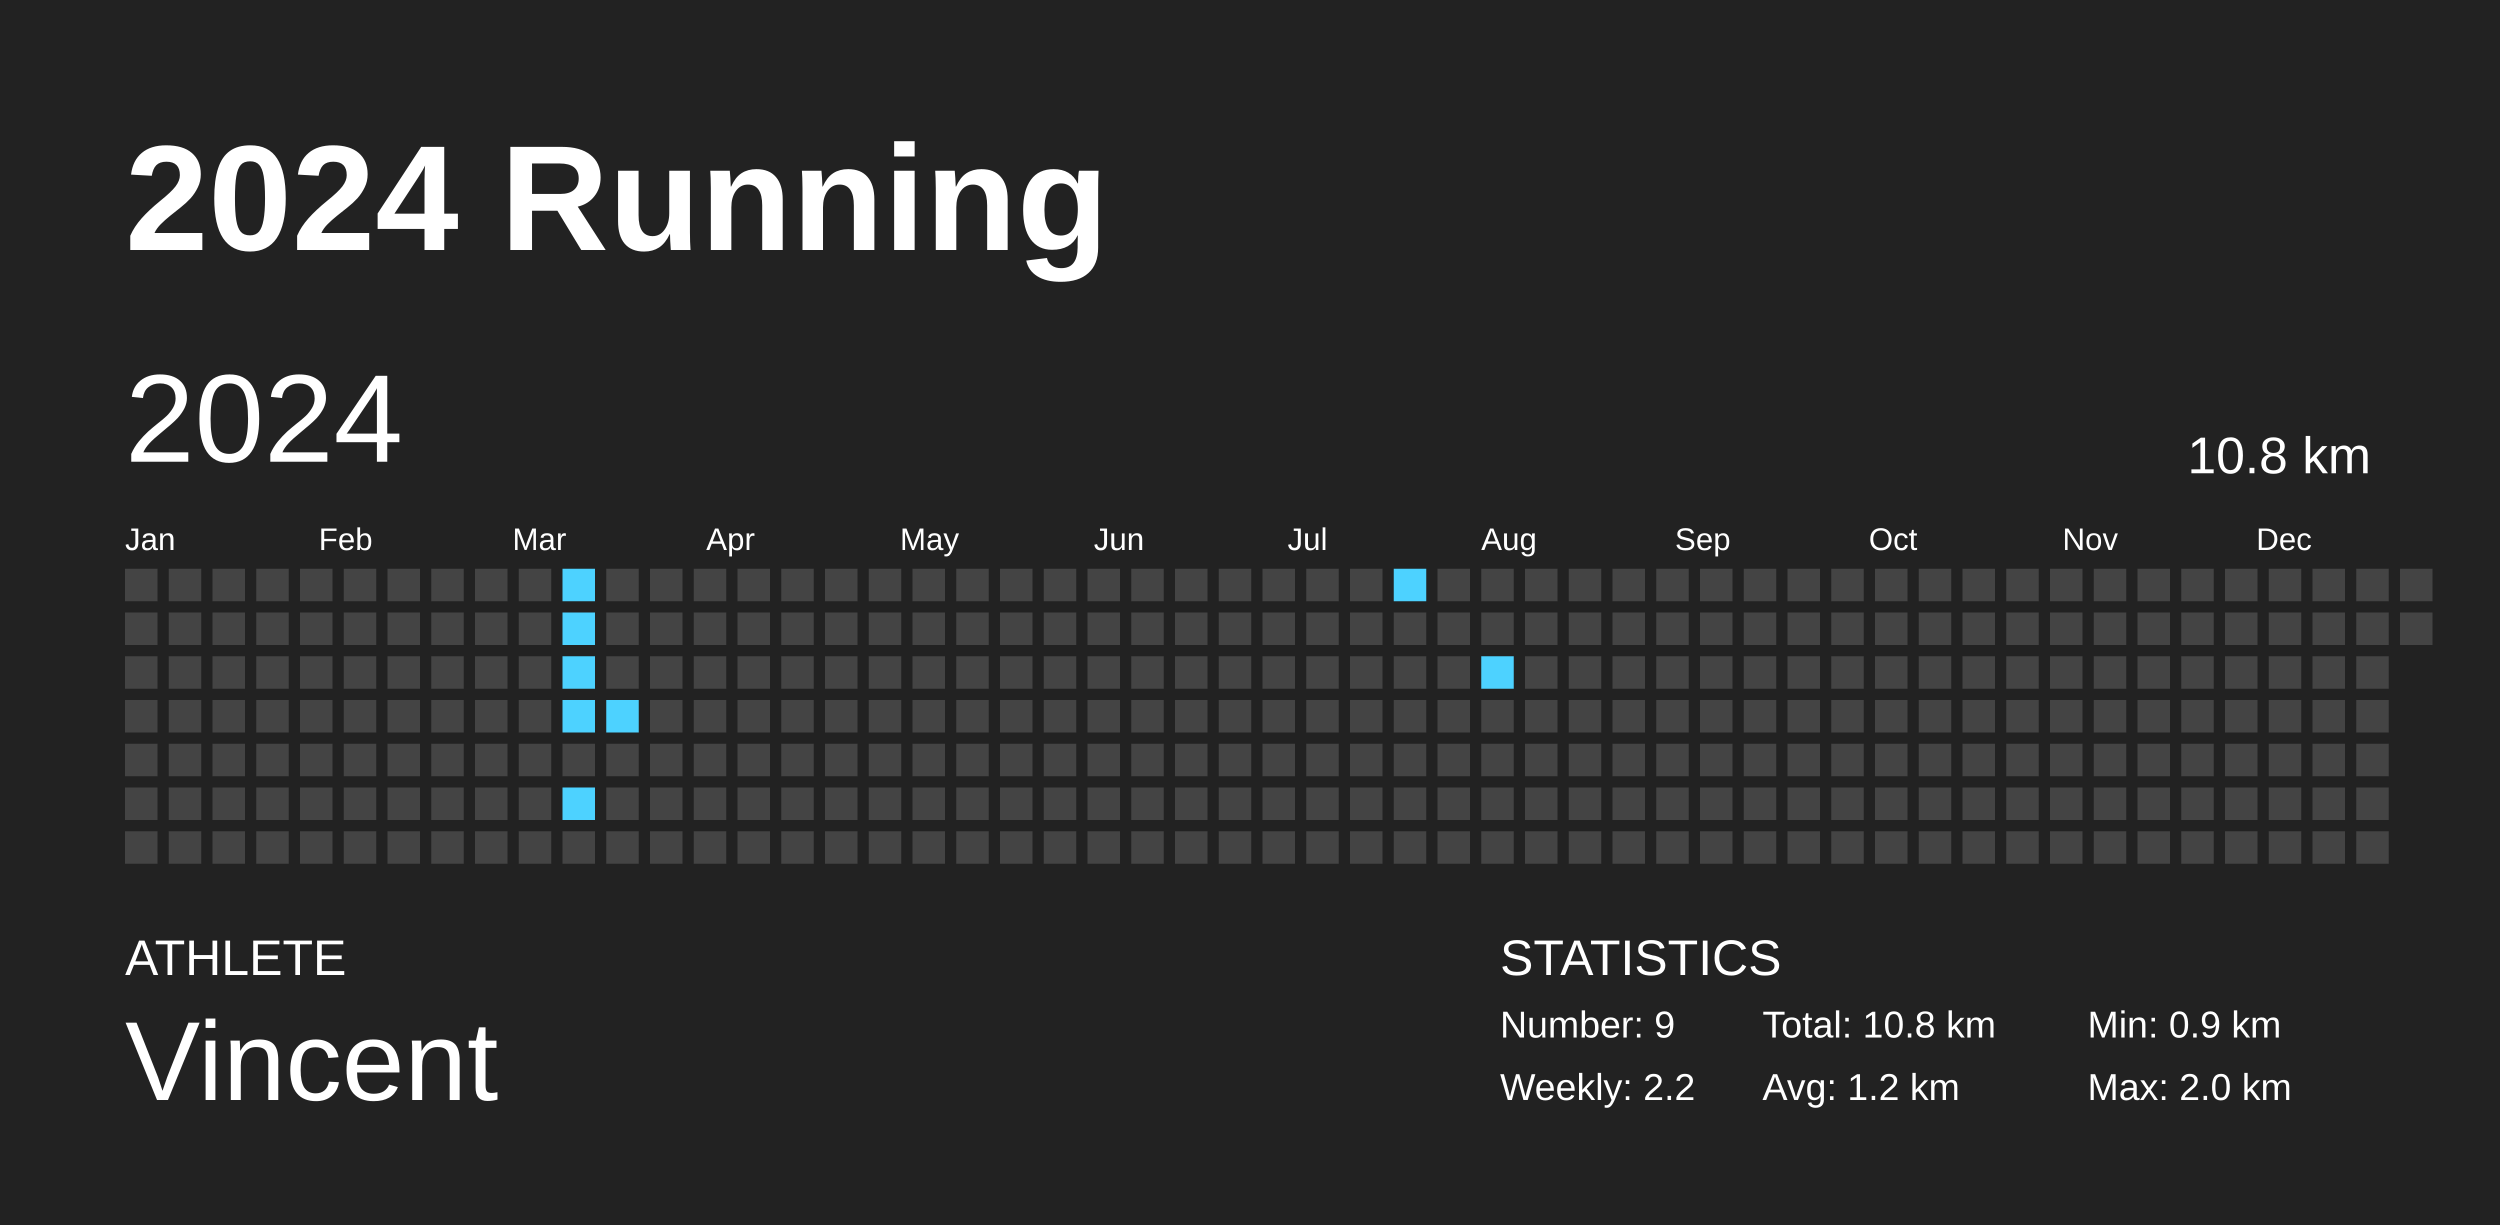
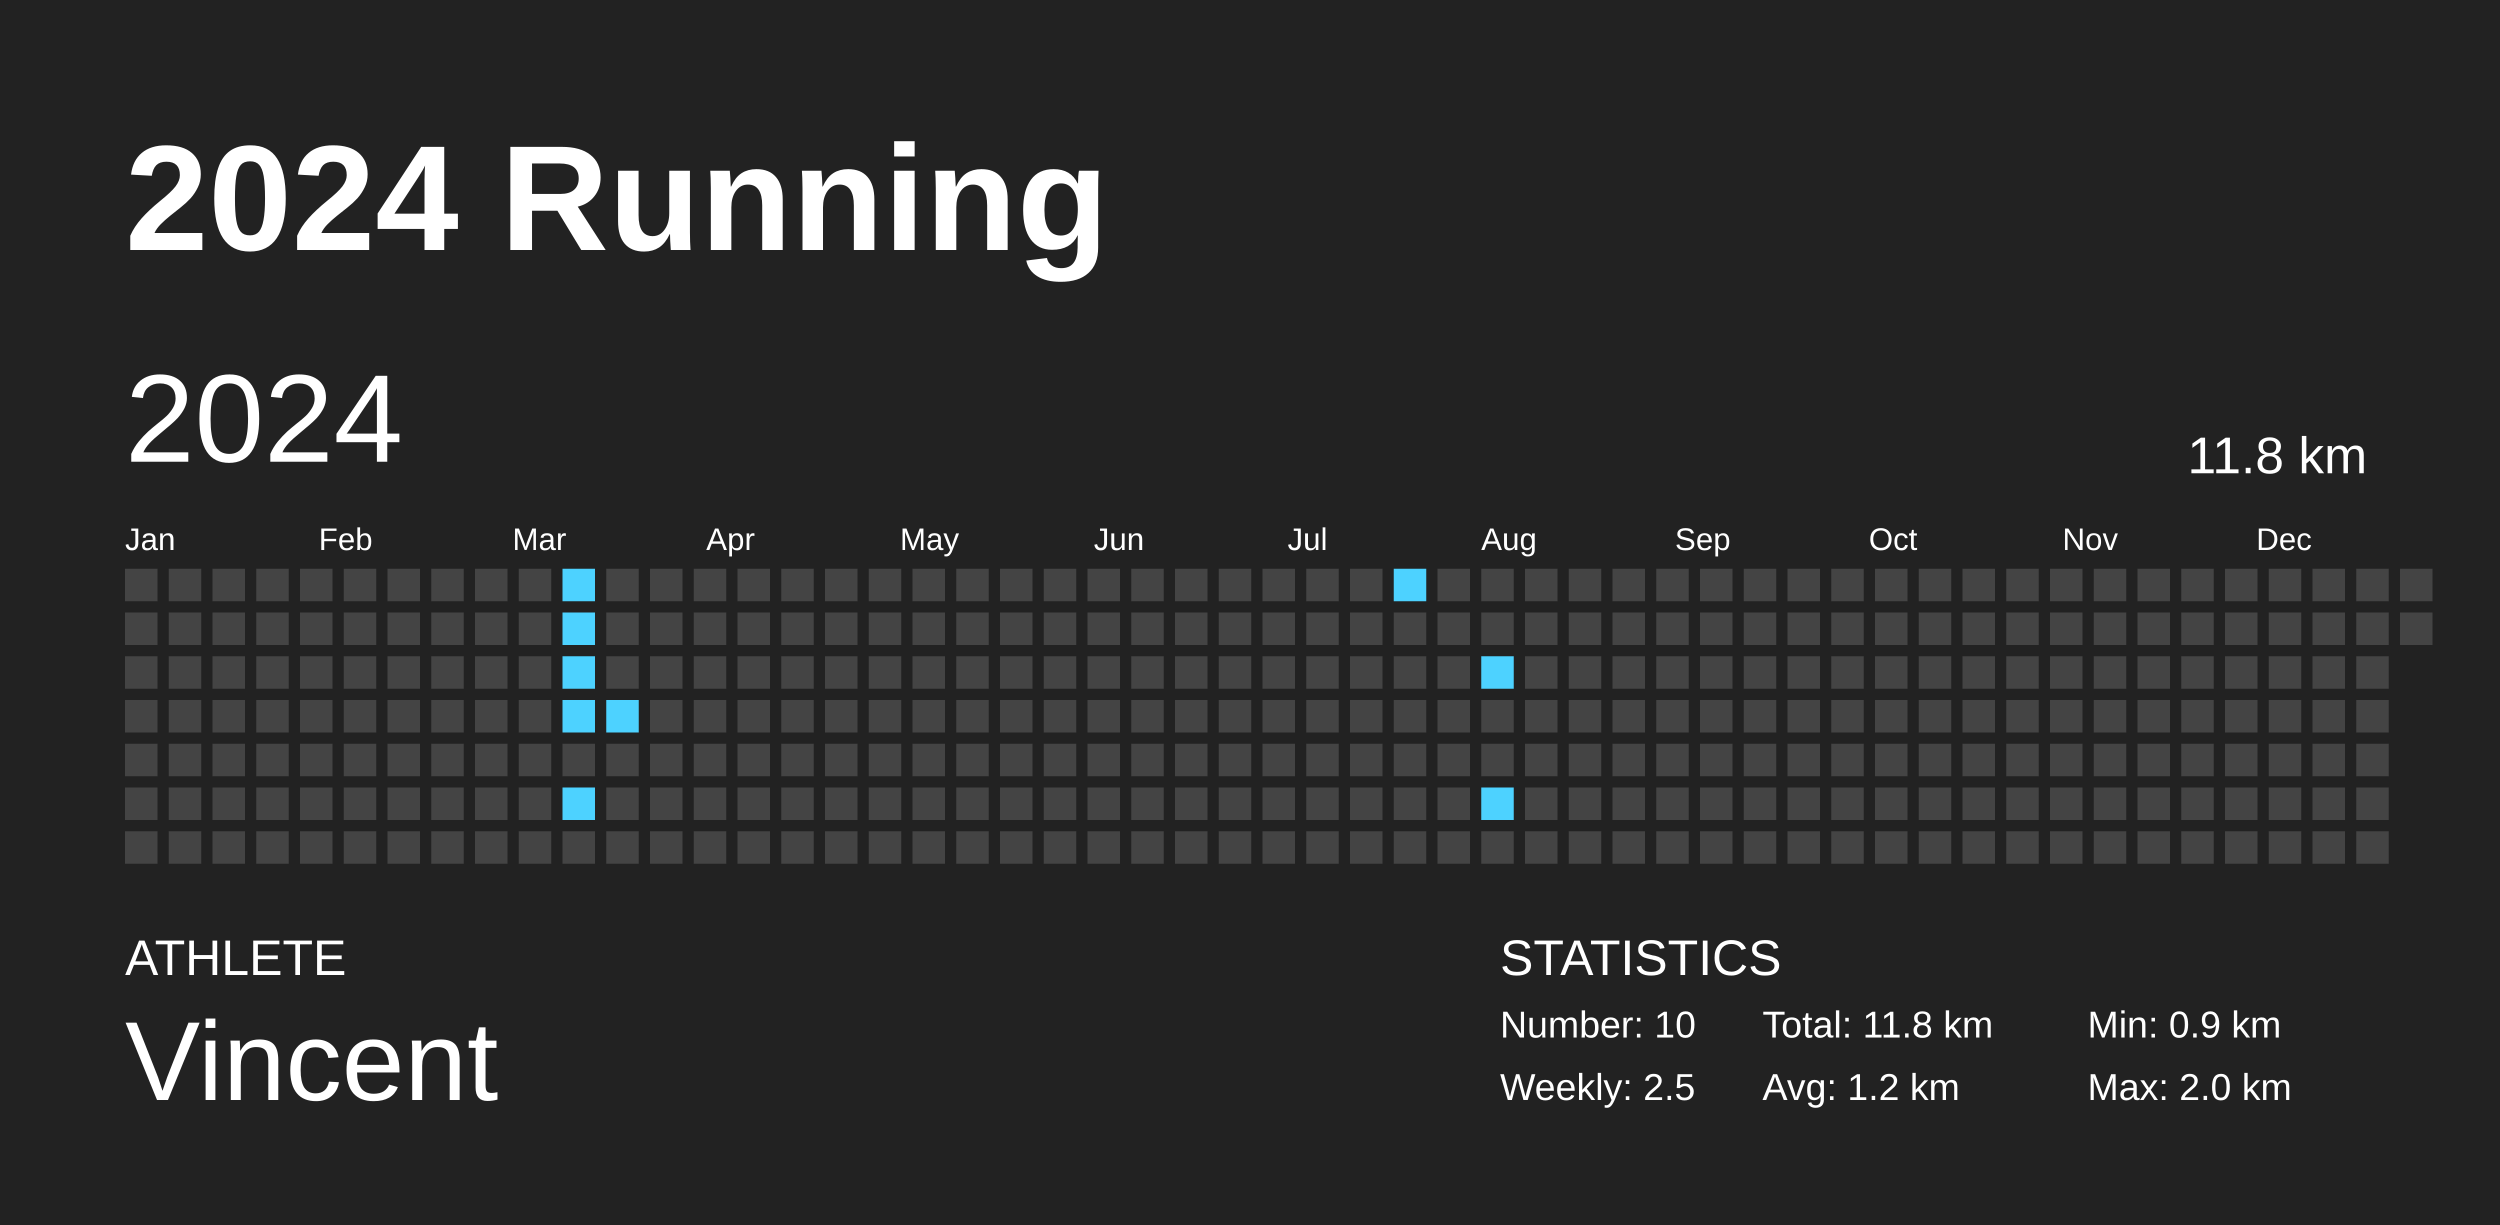
<svg xmlns="http://www.w3.org/2000/svg" baseProfile="full" height="98mm" version="1.1" viewBox="0,0,200,98" width="200mm">
  <defs />
  <rect fill="#222222" height="98" width="200" x="0" y="0" />
  <text fill="#FFFFFF" style="font-size:12px; font-family:Arial; font-weight:bold;" x="10" y="20">2024 Running</text>
  <text fill="#FFFFFF" style="font-size:4px; font-family:Arial" x="10" y="78">ATHLETE</text>
  <text fill="#FFFFFF" style="font-size:9px; font-family:Arial" x="10" y="88">Vincent</text>
  <text fill="#FFFFFF" style="font-size:4px; font-family:Arial" x="120" y="78">STATISTICS</text>
-   <text fill="#FFFFFF" style="font-size:3px; font-family:Arial" x="120" y="83">Number: 9</text>
-   <text fill="#FFFFFF" style="font-size:3px; font-family:Arial" x="120" y="88">Weekly: 2.2</text>
-   <text fill="#FFFFFF" style="font-size:3px; font-family:Arial" x="141" y="83">Total: 10.8 km</text>
+   <text fill="#FFFFFF" style="font-size:3px; font-family:Arial" x="120" y="83">Number: 10</text>
+   <text fill="#FFFFFF" style="font-size:3px; font-family:Arial" x="120" y="88">Weekly: 2.5</text>
+   <text fill="#FFFFFF" style="font-size:3px; font-family:Arial" x="141" y="83">Total: 11.8 km</text>
  <text fill="#FFFFFF" style="font-size:3px; font-family:Arial" x="141" y="88">Avg: 1.2 km</text>
  <text fill="#FFFFFF" style="font-size:3px; font-family:Arial" x="167" y="83">Min: 0.9 km</text>
  <text fill="#FFFFFF" style="font-size:3px; font-family:Arial" x="167" y="88">Max: 2.0 km</text>
  <text dominant-baseline="hanging" fill="#FFFFFF" style="font-size:10.0px; font-family:Arial;" x="10" y="30">2024</text>
-   <text dominant-baseline="hanging" fill="#FFFFFF" style="font-size:4.125px; font-family:Arial;" x="175" y="35">10.8 km</text>
+   <text dominant-baseline="hanging" fill="#FFFFFF" style="font-size:4.125px; font-family:Arial;" x="175" y="35">11.8 km</text>
  <text fill="#FFFFFF" style="font-size:2.5px; font-family:Arial" x="10.0" y="44">Jan</text>
  <text fill="#FFFFFF" style="font-size:2.5px; font-family:Arial" x="25.5" y="44">Feb</text>
  <text fill="#FFFFFF" style="font-size:2.5px; font-family:Arial" x="41.0" y="44">Mar</text>
  <text fill="#FFFFFF" style="font-size:2.5px; font-family:Arial" x="56.5" y="44">Apr</text>
  <text fill="#FFFFFF" style="font-size:2.5px; font-family:Arial" x="72.0" y="44">May</text>
  <text fill="#FFFFFF" style="font-size:2.5px; font-family:Arial" x="87.5" y="44">Jun</text>
  <text fill="#FFFFFF" style="font-size:2.5px; font-family:Arial" x="103.0" y="44">Jul</text>
  <text fill="#FFFFFF" style="font-size:2.5px; font-family:Arial" x="118.5" y="44">Aug</text>
  <text fill="#FFFFFF" style="font-size:2.5px; font-family:Arial" x="134.0" y="44">Sep</text>
  <text fill="#FFFFFF" style="font-size:2.5px; font-family:Arial" x="149.5" y="44">Oct</text>
  <text fill="#FFFFFF" style="font-size:2.5px; font-family:Arial" x="165.0" y="44">Nov</text>
  <text fill="#FFFFFF" style="font-size:2.5px; font-family:Arial" x="180.5" y="44">Dec</text>
  <rect fill="#444444" height="2.6" width="2.6" x="10.0" y="45.5" />
  <rect fill="#444444" height="2.6" width="2.6" x="10.0" y="49.0" />
  <rect fill="#444444" height="2.6" width="2.6" x="10.0" y="52.5" />
  <rect fill="#444444" height="2.6" width="2.6" x="10.0" y="56.0" />
  <rect fill="#444444" height="2.6" width="2.6" x="10.0" y="59.5" />
  <rect fill="#444444" height="2.6" width="2.6" x="10.0" y="63.0" />
  <rect fill="#444444" height="2.6" width="2.6" x="10.0" y="66.5" />
  <rect fill="#444444" height="2.6" width="2.6" x="13.5" y="45.5" />
  <rect fill="#444444" height="2.6" width="2.6" x="13.5" y="49.0" />
  <rect fill="#444444" height="2.6" width="2.6" x="13.5" y="52.5" />
  <rect fill="#444444" height="2.6" width="2.6" x="13.5" y="56.0" />
  <rect fill="#444444" height="2.6" width="2.6" x="13.5" y="59.5" />
  <rect fill="#444444" height="2.6" width="2.6" x="13.5" y="63.0" />
  <rect fill="#444444" height="2.6" width="2.6" x="13.5" y="66.5" />
  <rect fill="#444444" height="2.6" width="2.6" x="17.0" y="45.5" />
  <rect fill="#444444" height="2.6" width="2.6" x="17.0" y="49.0" />
  <rect fill="#444444" height="2.6" width="2.6" x="17.0" y="52.5" />
  <rect fill="#444444" height="2.6" width="2.6" x="17.0" y="56.0" />
  <rect fill="#444444" height="2.6" width="2.6" x="17.0" y="59.5" />
  <rect fill="#444444" height="2.6" width="2.6" x="17.0" y="63.0" />
  <rect fill="#444444" height="2.6" width="2.6" x="17.0" y="66.5" />
  <rect fill="#444444" height="2.6" width="2.6" x="20.5" y="45.5" />
  <rect fill="#444444" height="2.6" width="2.6" x="20.5" y="49.0" />
  <rect fill="#444444" height="2.6" width="2.6" x="20.5" y="52.5" />
  <rect fill="#444444" height="2.6" width="2.6" x="20.5" y="56.0" />
  <rect fill="#444444" height="2.6" width="2.6" x="20.5" y="59.5" />
  <rect fill="#444444" height="2.6" width="2.6" x="20.5" y="63.0" />
  <rect fill="#444444" height="2.6" width="2.6" x="20.5" y="66.5" />
  <rect fill="#444444" height="2.6" width="2.6" x="24.0" y="45.5" />
  <rect fill="#444444" height="2.6" width="2.6" x="24.0" y="49.0" />
  <rect fill="#444444" height="2.6" width="2.6" x="24.0" y="52.5" />
  <rect fill="#444444" height="2.6" width="2.6" x="24.0" y="56.0" />
  <rect fill="#444444" height="2.6" width="2.6" x="24.0" y="59.5" />
  <rect fill="#444444" height="2.6" width="2.6" x="24.0" y="63.0" />
  <rect fill="#444444" height="2.6" width="2.6" x="24.0" y="66.5" />
  <rect fill="#444444" height="2.6" width="2.6" x="27.5" y="45.5" />
  <rect fill="#444444" height="2.6" width="2.6" x="27.5" y="49.0" />
  <rect fill="#444444" height="2.6" width="2.6" x="27.5" y="52.5" />
  <rect fill="#444444" height="2.6" width="2.6" x="27.5" y="56.0" />
  <rect fill="#444444" height="2.6" width="2.6" x="27.5" y="59.5" />
  <rect fill="#444444" height="2.6" width="2.6" x="27.5" y="63.0" />
  <rect fill="#444444" height="2.6" width="2.6" x="27.5" y="66.5" />
  <rect fill="#444444" height="2.6" width="2.6" x="31.0" y="45.5" />
  <rect fill="#444444" height="2.6" width="2.6" x="31.0" y="49.0" />
  <rect fill="#444444" height="2.6" width="2.6" x="31.0" y="52.5" />
  <rect fill="#444444" height="2.6" width="2.6" x="31.0" y="56.0" />
  <rect fill="#444444" height="2.6" width="2.6" x="31.0" y="59.5" />
  <rect fill="#444444" height="2.6" width="2.6" x="31.0" y="63.0" />
  <rect fill="#444444" height="2.6" width="2.6" x="31.0" y="66.5" />
  <rect fill="#444444" height="2.6" width="2.6" x="34.5" y="45.5" />
  <rect fill="#444444" height="2.6" width="2.6" x="34.5" y="49.0" />
  <rect fill="#444444" height="2.6" width="2.6" x="34.5" y="52.5" />
  <rect fill="#444444" height="2.6" width="2.6" x="34.5" y="56.0" />
  <rect fill="#444444" height="2.6" width="2.6" x="34.5" y="59.5" />
  <rect fill="#444444" height="2.6" width="2.6" x="34.5" y="63.0" />
  <rect fill="#444444" height="2.6" width="2.6" x="34.5" y="66.5" />
  <rect fill="#444444" height="2.6" width="2.6" x="38.0" y="45.5" />
  <rect fill="#444444" height="2.6" width="2.6" x="38.0" y="49.0" />
  <rect fill="#444444" height="2.6" width="2.6" x="38.0" y="52.5" />
  <rect fill="#444444" height="2.6" width="2.6" x="38.0" y="56.0" />
  <rect fill="#444444" height="2.6" width="2.6" x="38.0" y="59.5" />
  <rect fill="#444444" height="2.6" width="2.6" x="38.0" y="63.0" />
  <rect fill="#444444" height="2.6" width="2.6" x="38.0" y="66.5" />
  <rect fill="#444444" height="2.6" width="2.6" x="41.5" y="45.5" />
  <rect fill="#444444" height="2.6" width="2.6" x="41.5" y="49.0" />
  <rect fill="#444444" height="2.6" width="2.6" x="41.5" y="52.5" />
  <rect fill="#444444" height="2.6" width="2.6" x="41.5" y="56.0" />
  <rect fill="#444444" height="2.6" width="2.6" x="41.5" y="59.5" />
  <rect fill="#444444" height="2.6" width="2.6" x="41.5" y="63.0" />
  <rect fill="#444444" height="2.6" width="2.6" x="41.5" y="66.5" />
  <rect fill="#4dd2ff" height="2.6" width="2.6" x="45.0" y="45.5" />
  <rect fill="#4dd2ff" height="2.6" width="2.6" x="45.0" y="49.0" />
  <rect fill="#4dd2ff" height="2.6" width="2.6" x="45.0" y="52.5" />
  <rect fill="#4dd2ff" height="2.6" width="2.6" x="45.0" y="56.0" />
  <rect fill="#444444" height="2.6" width="2.6" x="45.0" y="59.5" />
  <rect fill="#4dd2ff" height="2.6" width="2.6" x="45.0" y="63.0" />
  <rect fill="#444444" height="2.6" width="2.6" x="45.0" y="66.5" />
  <rect fill="#444444" height="2.6" width="2.6" x="48.5" y="45.5" />
  <rect fill="#444444" height="2.6" width="2.6" x="48.5" y="49.0" />
  <rect fill="#444444" height="2.6" width="2.6" x="48.5" y="52.5" />
  <rect fill="#4dd2ff" height="2.6" width="2.6" x="48.5" y="56.0" />
  <rect fill="#444444" height="2.6" width="2.6" x="48.5" y="59.5" />
  <rect fill="#444444" height="2.6" width="2.6" x="48.5" y="63.0" />
  <rect fill="#444444" height="2.6" width="2.6" x="48.5" y="66.5" />
  <rect fill="#444444" height="2.6" width="2.6" x="52.0" y="45.5" />
  <rect fill="#444444" height="2.6" width="2.6" x="52.0" y="49.0" />
  <rect fill="#444444" height="2.6" width="2.6" x="52.0" y="52.5" />
  <rect fill="#444444" height="2.6" width="2.6" x="52.0" y="56.0" />
  <rect fill="#444444" height="2.6" width="2.6" x="52.0" y="59.5" />
  <rect fill="#444444" height="2.6" width="2.6" x="52.0" y="63.0" />
  <rect fill="#444444" height="2.6" width="2.6" x="52.0" y="66.5" />
  <rect fill="#444444" height="2.6" width="2.6" x="55.5" y="45.5" />
  <rect fill="#444444" height="2.6" width="2.6" x="55.5" y="49.0" />
  <rect fill="#444444" height="2.6" width="2.6" x="55.5" y="52.5" />
  <rect fill="#444444" height="2.6" width="2.6" x="55.5" y="56.0" />
  <rect fill="#444444" height="2.6" width="2.6" x="55.5" y="59.5" />
  <rect fill="#444444" height="2.6" width="2.6" x="55.5" y="63.0" />
  <rect fill="#444444" height="2.6" width="2.6" x="55.5" y="66.5" />
  <rect fill="#444444" height="2.6" width="2.6" x="59.0" y="45.5" />
  <rect fill="#444444" height="2.6" width="2.6" x="59.0" y="49.0" />
  <rect fill="#444444" height="2.6" width="2.6" x="59.0" y="52.5" />
  <rect fill="#444444" height="2.6" width="2.6" x="59.0" y="56.0" />
  <rect fill="#444444" height="2.6" width="2.6" x="59.0" y="59.5" />
  <rect fill="#444444" height="2.6" width="2.6" x="59.0" y="63.0" />
  <rect fill="#444444" height="2.6" width="2.6" x="59.0" y="66.5" />
  <rect fill="#444444" height="2.6" width="2.6" x="62.5" y="45.5" />
  <rect fill="#444444" height="2.6" width="2.6" x="62.5" y="49.0" />
  <rect fill="#444444" height="2.6" width="2.6" x="62.5" y="52.5" />
  <rect fill="#444444" height="2.6" width="2.6" x="62.5" y="56.0" />
  <rect fill="#444444" height="2.6" width="2.6" x="62.5" y="59.5" />
  <rect fill="#444444" height="2.6" width="2.6" x="62.5" y="63.0" />
  <rect fill="#444444" height="2.6" width="2.6" x="62.5" y="66.5" />
  <rect fill="#444444" height="2.6" width="2.6" x="66.0" y="45.5" />
  <rect fill="#444444" height="2.6" width="2.6" x="66.0" y="49.0" />
  <rect fill="#444444" height="2.6" width="2.6" x="66.0" y="52.5" />
  <rect fill="#444444" height="2.6" width="2.6" x="66.0" y="56.0" />
  <rect fill="#444444" height="2.6" width="2.6" x="66.0" y="59.5" />
  <rect fill="#444444" height="2.6" width="2.6" x="66.0" y="63.0" />
  <rect fill="#444444" height="2.6" width="2.6" x="66.0" y="66.5" />
  <rect fill="#444444" height="2.6" width="2.6" x="69.5" y="45.5" />
  <rect fill="#444444" height="2.6" width="2.6" x="69.5" y="49.0" />
  <rect fill="#444444" height="2.6" width="2.6" x="69.5" y="52.5" />
  <rect fill="#444444" height="2.6" width="2.6" x="69.5" y="56.0" />
  <rect fill="#444444" height="2.6" width="2.6" x="69.5" y="59.5" />
  <rect fill="#444444" height="2.6" width="2.6" x="69.5" y="63.0" />
  <rect fill="#444444" height="2.6" width="2.6" x="69.5" y="66.5" />
  <rect fill="#444444" height="2.6" width="2.6" x="73.0" y="45.5" />
  <rect fill="#444444" height="2.6" width="2.6" x="73.0" y="49.0" />
  <rect fill="#444444" height="2.6" width="2.6" x="73.0" y="52.5" />
  <rect fill="#444444" height="2.6" width="2.6" x="73.0" y="56.0" />
  <rect fill="#444444" height="2.6" width="2.6" x="73.0" y="59.5" />
  <rect fill="#444444" height="2.6" width="2.6" x="73.0" y="63.0" />
  <rect fill="#444444" height="2.6" width="2.6" x="73.0" y="66.5" />
  <rect fill="#444444" height="2.6" width="2.6" x="76.5" y="45.5" />
  <rect fill="#444444" height="2.6" width="2.6" x="76.5" y="49.0" />
  <rect fill="#444444" height="2.6" width="2.6" x="76.5" y="52.5" />
  <rect fill="#444444" height="2.6" width="2.6" x="76.5" y="56.0" />
  <rect fill="#444444" height="2.6" width="2.6" x="76.5" y="59.5" />
  <rect fill="#444444" height="2.6" width="2.6" x="76.5" y="63.0" />
  <rect fill="#444444" height="2.6" width="2.6" x="76.5" y="66.5" />
  <rect fill="#444444" height="2.6" width="2.6" x="80.0" y="45.5" />
  <rect fill="#444444" height="2.6" width="2.6" x="80.0" y="49.0" />
  <rect fill="#444444" height="2.6" width="2.6" x="80.0" y="52.5" />
  <rect fill="#444444" height="2.6" width="2.6" x="80.0" y="56.0" />
  <rect fill="#444444" height="2.6" width="2.6" x="80.0" y="59.5" />
  <rect fill="#444444" height="2.6" width="2.6" x="80.0" y="63.0" />
  <rect fill="#444444" height="2.6" width="2.6" x="80.0" y="66.5" />
  <rect fill="#444444" height="2.6" width="2.6" x="83.5" y="45.5" />
  <rect fill="#444444" height="2.6" width="2.6" x="83.5" y="49.0" />
  <rect fill="#444444" height="2.6" width="2.6" x="83.5" y="52.5" />
  <rect fill="#444444" height="2.6" width="2.6" x="83.5" y="56.0" />
  <rect fill="#444444" height="2.6" width="2.6" x="83.5" y="59.5" />
  <rect fill="#444444" height="2.6" width="2.6" x="83.5" y="63.0" />
  <rect fill="#444444" height="2.6" width="2.6" x="83.5" y="66.5" />
  <rect fill="#444444" height="2.6" width="2.6" x="87.0" y="45.5" />
  <rect fill="#444444" height="2.6" width="2.6" x="87.0" y="49.0" />
  <rect fill="#444444" height="2.6" width="2.6" x="87.0" y="52.5" />
  <rect fill="#444444" height="2.6" width="2.6" x="87.0" y="56.0" />
  <rect fill="#444444" height="2.6" width="2.6" x="87.0" y="59.5" />
  <rect fill="#444444" height="2.6" width="2.6" x="87.0" y="63.0" />
  <rect fill="#444444" height="2.6" width="2.6" x="87.0" y="66.5" />
  <rect fill="#444444" height="2.6" width="2.6" x="90.5" y="45.5" />
  <rect fill="#444444" height="2.6" width="2.6" x="90.5" y="49.0" />
  <rect fill="#444444" height="2.6" width="2.6" x="90.5" y="52.5" />
  <rect fill="#444444" height="2.6" width="2.6" x="90.5" y="56.0" />
  <rect fill="#444444" height="2.6" width="2.6" x="90.5" y="59.5" />
  <rect fill="#444444" height="2.6" width="2.6" x="90.5" y="63.0" />
  <rect fill="#444444" height="2.6" width="2.6" x="90.5" y="66.5" />
  <rect fill="#444444" height="2.6" width="2.6" x="94.0" y="45.5" />
  <rect fill="#444444" height="2.6" width="2.6" x="94.0" y="49.0" />
  <rect fill="#444444" height="2.6" width="2.6" x="94.0" y="52.5" />
  <rect fill="#444444" height="2.6" width="2.6" x="94.0" y="56.0" />
  <rect fill="#444444" height="2.6" width="2.6" x="94.0" y="59.5" />
  <rect fill="#444444" height="2.6" width="2.6" x="94.0" y="63.0" />
  <rect fill="#444444" height="2.6" width="2.6" x="94.0" y="66.5" />
  <rect fill="#444444" height="2.6" width="2.6" x="97.5" y="45.5" />
  <rect fill="#444444" height="2.6" width="2.6" x="97.5" y="49.0" />
  <rect fill="#444444" height="2.6" width="2.6" x="97.5" y="52.5" />
  <rect fill="#444444" height="2.6" width="2.6" x="97.5" y="56.0" />
  <rect fill="#444444" height="2.6" width="2.6" x="97.5" y="59.5" />
  <rect fill="#444444" height="2.6" width="2.6" x="97.5" y="63.0" />
  <rect fill="#444444" height="2.6" width="2.6" x="97.5" y="66.5" />
  <rect fill="#444444" height="2.6" width="2.6" x="101.0" y="45.5" />
  <rect fill="#444444" height="2.6" width="2.6" x="101.0" y="49.0" />
  <rect fill="#444444" height="2.6" width="2.6" x="101.0" y="52.5" />
  <rect fill="#444444" height="2.6" width="2.6" x="101.0" y="56.0" />
  <rect fill="#444444" height="2.6" width="2.6" x="101.0" y="59.5" />
  <rect fill="#444444" height="2.6" width="2.6" x="101.0" y="63.0" />
  <rect fill="#444444" height="2.6" width="2.6" x="101.0" y="66.5" />
  <rect fill="#444444" height="2.6" width="2.6" x="104.5" y="45.5" />
  <rect fill="#444444" height="2.6" width="2.6" x="104.5" y="49.0" />
  <rect fill="#444444" height="2.6" width="2.6" x="104.5" y="52.5" />
  <rect fill="#444444" height="2.6" width="2.6" x="104.5" y="56.0" />
  <rect fill="#444444" height="2.6" width="2.6" x="104.5" y="59.5" />
  <rect fill="#444444" height="2.6" width="2.6" x="104.5" y="63.0" />
  <rect fill="#444444" height="2.6" width="2.6" x="104.5" y="66.5" />
  <rect fill="#444444" height="2.6" width="2.6" x="108.0" y="45.5" />
  <rect fill="#444444" height="2.6" width="2.6" x="108.0" y="49.0" />
  <rect fill="#444444" height="2.6" width="2.6" x="108.0" y="52.5" />
  <rect fill="#444444" height="2.6" width="2.6" x="108.0" y="56.0" />
  <rect fill="#444444" height="2.6" width="2.6" x="108.0" y="59.5" />
  <rect fill="#444444" height="2.6" width="2.6" x="108.0" y="63.0" />
  <rect fill="#444444" height="2.6" width="2.6" x="108.0" y="66.5" />
  <rect fill="#4dd2ff" height="2.6" width="2.6" x="111.5" y="45.5" />
  <rect fill="#444444" height="2.6" width="2.6" x="111.5" y="49.0" />
  <rect fill="#444444" height="2.6" width="2.6" x="111.5" y="52.5" />
  <rect fill="#444444" height="2.6" width="2.6" x="111.5" y="56.0" />
  <rect fill="#444444" height="2.6" width="2.6" x="111.5" y="59.5" />
  <rect fill="#444444" height="2.6" width="2.6" x="111.5" y="63.0" />
  <rect fill="#444444" height="2.6" width="2.6" x="111.5" y="66.5" />
  <rect fill="#444444" height="2.6" width="2.6" x="115.0" y="45.5" />
  <rect fill="#444444" height="2.6" width="2.6" x="115.0" y="49.0" />
  <rect fill="#444444" height="2.6" width="2.6" x="115.0" y="52.5" />
  <rect fill="#444444" height="2.6" width="2.6" x="115.0" y="56.0" />
  <rect fill="#444444" height="2.6" width="2.6" x="115.0" y="59.5" />
  <rect fill="#444444" height="2.6" width="2.6" x="115.0" y="63.0" />
  <rect fill="#444444" height="2.6" width="2.6" x="115.0" y="66.5" />
  <rect fill="#444444" height="2.6" width="2.6" x="118.5" y="45.5" />
  <rect fill="#444444" height="2.6" width="2.6" x="118.5" y="49.0" />
  <rect fill="#4dd2ff" height="2.6" width="2.6" x="118.5" y="52.5" />
  <rect fill="#444444" height="2.6" width="2.6" x="118.5" y="56.0" />
  <rect fill="#444444" height="2.6" width="2.6" x="118.5" y="59.5" />
-   <rect fill="#444444" height="2.6" width="2.6" x="118.5" y="63.0" />
+   <rect fill="#4dd2ff" height="2.6" width="2.6" x="118.5" y="63.0" />
  <rect fill="#444444" height="2.6" width="2.6" x="118.5" y="66.5" />
  <rect fill="#444444" height="2.6" width="2.6" x="122.0" y="45.5" />
  <rect fill="#444444" height="2.6" width="2.6" x="122.0" y="49.0" />
  <rect fill="#444444" height="2.6" width="2.6" x="122.0" y="52.5" />
  <rect fill="#444444" height="2.6" width="2.6" x="122.0" y="56.0" />
  <rect fill="#444444" height="2.6" width="2.6" x="122.0" y="59.5" />
  <rect fill="#444444" height="2.6" width="2.6" x="122.0" y="63.0" />
  <rect fill="#444444" height="2.6" width="2.6" x="122.0" y="66.5" />
  <rect fill="#444444" height="2.6" width="2.6" x="125.5" y="45.5" />
  <rect fill="#444444" height="2.6" width="2.6" x="125.5" y="49.0" />
  <rect fill="#444444" height="2.6" width="2.6" x="125.5" y="52.5" />
  <rect fill="#444444" height="2.6" width="2.6" x="125.5" y="56.0" />
  <rect fill="#444444" height="2.6" width="2.6" x="125.5" y="59.5" />
  <rect fill="#444444" height="2.6" width="2.6" x="125.5" y="63.0" />
  <rect fill="#444444" height="2.6" width="2.6" x="125.5" y="66.5" />
  <rect fill="#444444" height="2.6" width="2.6" x="129.0" y="45.5" />
  <rect fill="#444444" height="2.6" width="2.6" x="129.0" y="49.0" />
  <rect fill="#444444" height="2.6" width="2.6" x="129.0" y="52.5" />
  <rect fill="#444444" height="2.6" width="2.6" x="129.0" y="56.0" />
  <rect fill="#444444" height="2.6" width="2.6" x="129.0" y="59.5" />
  <rect fill="#444444" height="2.6" width="2.6" x="129.0" y="63.0" />
  <rect fill="#444444" height="2.6" width="2.6" x="129.0" y="66.5" />
  <rect fill="#444444" height="2.6" width="2.6" x="132.5" y="45.5" />
  <rect fill="#444444" height="2.6" width="2.6" x="132.5" y="49.0" />
  <rect fill="#444444" height="2.6" width="2.6" x="132.5" y="52.5" />
  <rect fill="#444444" height="2.6" width="2.6" x="132.5" y="56.0" />
  <rect fill="#444444" height="2.6" width="2.6" x="132.5" y="59.5" />
  <rect fill="#444444" height="2.6" width="2.6" x="132.5" y="63.0" />
  <rect fill="#444444" height="2.6" width="2.6" x="132.5" y="66.5" />
  <rect fill="#444444" height="2.6" width="2.6" x="136.0" y="45.5" />
  <rect fill="#444444" height="2.6" width="2.6" x="136.0" y="49.0" />
  <rect fill="#444444" height="2.6" width="2.6" x="136.0" y="52.5" />
  <rect fill="#444444" height="2.6" width="2.6" x="136.0" y="56.0" />
  <rect fill="#444444" height="2.6" width="2.6" x="136.0" y="59.5" />
  <rect fill="#444444" height="2.6" width="2.6" x="136.0" y="63.0" />
  <rect fill="#444444" height="2.6" width="2.6" x="136.0" y="66.5" />
  <rect fill="#444444" height="2.6" width="2.6" x="139.5" y="45.5" />
  <rect fill="#444444" height="2.6" width="2.6" x="139.5" y="49.0" />
  <rect fill="#444444" height="2.6" width="2.6" x="139.5" y="52.5" />
  <rect fill="#444444" height="2.6" width="2.6" x="139.5" y="56.0" />
  <rect fill="#444444" height="2.6" width="2.6" x="139.5" y="59.5" />
  <rect fill="#444444" height="2.6" width="2.6" x="139.5" y="63.0" />
  <rect fill="#444444" height="2.6" width="2.6" x="139.5" y="66.5" />
  <rect fill="#444444" height="2.6" width="2.6" x="143.0" y="45.5" />
  <rect fill="#444444" height="2.6" width="2.6" x="143.0" y="49.0" />
  <rect fill="#444444" height="2.6" width="2.6" x="143.0" y="52.5" />
  <rect fill="#444444" height="2.6" width="2.6" x="143.0" y="56.0" />
  <rect fill="#444444" height="2.6" width="2.6" x="143.0" y="59.5" />
  <rect fill="#444444" height="2.6" width="2.6" x="143.0" y="63.0" />
  <rect fill="#444444" height="2.6" width="2.6" x="143.0" y="66.5" />
  <rect fill="#444444" height="2.6" width="2.6" x="146.5" y="45.5" />
  <rect fill="#444444" height="2.6" width="2.6" x="146.5" y="49.0" />
  <rect fill="#444444" height="2.6" width="2.6" x="146.5" y="52.5" />
  <rect fill="#444444" height="2.6" width="2.6" x="146.5" y="56.0" />
  <rect fill="#444444" height="2.6" width="2.6" x="146.5" y="59.5" />
  <rect fill="#444444" height="2.6" width="2.6" x="146.5" y="63.0" />
  <rect fill="#444444" height="2.6" width="2.6" x="146.5" y="66.5" />
  <rect fill="#444444" height="2.6" width="2.6" x="150.0" y="45.5" />
  <rect fill="#444444" height="2.6" width="2.6" x="150.0" y="49.0" />
  <rect fill="#444444" height="2.6" width="2.6" x="150.0" y="52.5" />
  <rect fill="#444444" height="2.6" width="2.6" x="150.0" y="56.0" />
  <rect fill="#444444" height="2.6" width="2.6" x="150.0" y="59.5" />
  <rect fill="#444444" height="2.6" width="2.6" x="150.0" y="63.0" />
  <rect fill="#444444" height="2.6" width="2.6" x="150.0" y="66.5" />
  <rect fill="#444444" height="2.6" width="2.6" x="153.5" y="45.5" />
  <rect fill="#444444" height="2.6" width="2.6" x="153.5" y="49.0" />
  <rect fill="#444444" height="2.6" width="2.6" x="153.5" y="52.5" />
  <rect fill="#444444" height="2.6" width="2.6" x="153.5" y="56.0" />
  <rect fill="#444444" height="2.6" width="2.6" x="153.5" y="59.5" />
  <rect fill="#444444" height="2.6" width="2.6" x="153.5" y="63.0" />
  <rect fill="#444444" height="2.6" width="2.6" x="153.5" y="66.5" />
  <rect fill="#444444" height="2.6" width="2.6" x="157.0" y="45.5" />
  <rect fill="#444444" height="2.6" width="2.6" x="157.0" y="49.0" />
  <rect fill="#444444" height="2.6" width="2.6" x="157.0" y="52.5" />
  <rect fill="#444444" height="2.6" width="2.6" x="157.0" y="56.0" />
  <rect fill="#444444" height="2.6" width="2.6" x="157.0" y="59.5" />
  <rect fill="#444444" height="2.6" width="2.6" x="157.0" y="63.0" />
  <rect fill="#444444" height="2.6" width="2.6" x="157.0" y="66.5" />
  <rect fill="#444444" height="2.6" width="2.6" x="160.5" y="45.5" />
  <rect fill="#444444" height="2.6" width="2.6" x="160.5" y="49.0" />
  <rect fill="#444444" height="2.6" width="2.6" x="160.5" y="52.5" />
  <rect fill="#444444" height="2.6" width="2.6" x="160.5" y="56.0" />
  <rect fill="#444444" height="2.6" width="2.6" x="160.5" y="59.5" />
  <rect fill="#444444" height="2.6" width="2.6" x="160.5" y="63.0" />
  <rect fill="#444444" height="2.6" width="2.6" x="160.5" y="66.5" />
  <rect fill="#444444" height="2.6" width="2.6" x="164.0" y="45.5" />
  <rect fill="#444444" height="2.6" width="2.6" x="164.0" y="49.0" />
  <rect fill="#444444" height="2.6" width="2.6" x="164.0" y="52.5" />
  <rect fill="#444444" height="2.6" width="2.6" x="164.0" y="56.0" />
  <rect fill="#444444" height="2.6" width="2.6" x="164.0" y="59.5" />
  <rect fill="#444444" height="2.6" width="2.6" x="164.0" y="63.0" />
  <rect fill="#444444" height="2.6" width="2.6" x="164.0" y="66.5" />
  <rect fill="#444444" height="2.6" width="2.6" x="167.5" y="45.5" />
  <rect fill="#444444" height="2.6" width="2.6" x="167.5" y="49.0" />
  <rect fill="#444444" height="2.6" width="2.6" x="167.5" y="52.5" />
  <rect fill="#444444" height="2.6" width="2.6" x="167.5" y="56.0" />
  <rect fill="#444444" height="2.6" width="2.6" x="167.5" y="59.5" />
  <rect fill="#444444" height="2.6" width="2.6" x="167.5" y="63.0" />
  <rect fill="#444444" height="2.6" width="2.6" x="167.5" y="66.5" />
  <rect fill="#444444" height="2.6" width="2.6" x="171.0" y="45.5" />
  <rect fill="#444444" height="2.6" width="2.6" x="171.0" y="49.0" />
  <rect fill="#444444" height="2.6" width="2.6" x="171.0" y="52.5" />
  <rect fill="#444444" height="2.6" width="2.6" x="171.0" y="56.0" />
  <rect fill="#444444" height="2.6" width="2.6" x="171.0" y="59.5" />
  <rect fill="#444444" height="2.6" width="2.6" x="171.0" y="63.0" />
  <rect fill="#444444" height="2.6" width="2.6" x="171.0" y="66.5" />
  <rect fill="#444444" height="2.6" width="2.6" x="174.5" y="45.5" />
  <rect fill="#444444" height="2.6" width="2.6" x="174.5" y="49.0" />
  <rect fill="#444444" height="2.6" width="2.6" x="174.5" y="52.5" />
  <rect fill="#444444" height="2.6" width="2.6" x="174.5" y="56.0" />
  <rect fill="#444444" height="2.6" width="2.6" x="174.5" y="59.5" />
  <rect fill="#444444" height="2.6" width="2.6" x="174.5" y="63.0" />
  <rect fill="#444444" height="2.6" width="2.6" x="174.5" y="66.5" />
  <rect fill="#444444" height="2.6" width="2.6" x="178.0" y="45.5" />
  <rect fill="#444444" height="2.6" width="2.6" x="178.0" y="49.0" />
  <rect fill="#444444" height="2.6" width="2.6" x="178.0" y="52.5" />
  <rect fill="#444444" height="2.6" width="2.6" x="178.0" y="56.0" />
  <rect fill="#444444" height="2.6" width="2.6" x="178.0" y="59.5" />
  <rect fill="#444444" height="2.6" width="2.6" x="178.0" y="63.0" />
  <rect fill="#444444" height="2.6" width="2.6" x="178.0" y="66.5" />
  <rect fill="#444444" height="2.6" width="2.6" x="181.5" y="45.5" />
  <rect fill="#444444" height="2.6" width="2.6" x="181.5" y="49.0" />
  <rect fill="#444444" height="2.6" width="2.6" x="181.5" y="52.5" />
  <rect fill="#444444" height="2.6" width="2.6" x="181.5" y="56.0" />
  <rect fill="#444444" height="2.6" width="2.6" x="181.5" y="59.5" />
  <rect fill="#444444" height="2.6" width="2.6" x="181.5" y="63.0" />
  <rect fill="#444444" height="2.6" width="2.6" x="181.5" y="66.5" />
  <rect fill="#444444" height="2.6" width="2.6" x="185.0" y="45.5" />
  <rect fill="#444444" height="2.6" width="2.6" x="185.0" y="49.0" />
  <rect fill="#444444" height="2.6" width="2.6" x="185.0" y="52.5" />
  <rect fill="#444444" height="2.6" width="2.6" x="185.0" y="56.0" />
  <rect fill="#444444" height="2.6" width="2.6" x="185.0" y="59.5" />
  <rect fill="#444444" height="2.6" width="2.6" x="185.0" y="63.0" />
  <rect fill="#444444" height="2.6" width="2.6" x="185.0" y="66.5" />
  <rect fill="#444444" height="2.6" width="2.6" x="188.5" y="45.5" />
  <rect fill="#444444" height="2.6" width="2.6" x="188.5" y="49.0" />
  <rect fill="#444444" height="2.6" width="2.6" x="188.5" y="52.5" />
  <rect fill="#444444" height="2.6" width="2.6" x="188.5" y="56.0" />
  <rect fill="#444444" height="2.6" width="2.6" x="188.5" y="59.5" />
  <rect fill="#444444" height="2.6" width="2.6" x="188.5" y="63.0" />
  <rect fill="#444444" height="2.6" width="2.6" x="188.5" y="66.5" />
  <rect fill="#444444" height="2.6" width="2.6" x="192.0" y="45.5" />
  <rect fill="#444444" height="2.6" width="2.6" x="192.0" y="49.0" />
</svg>
